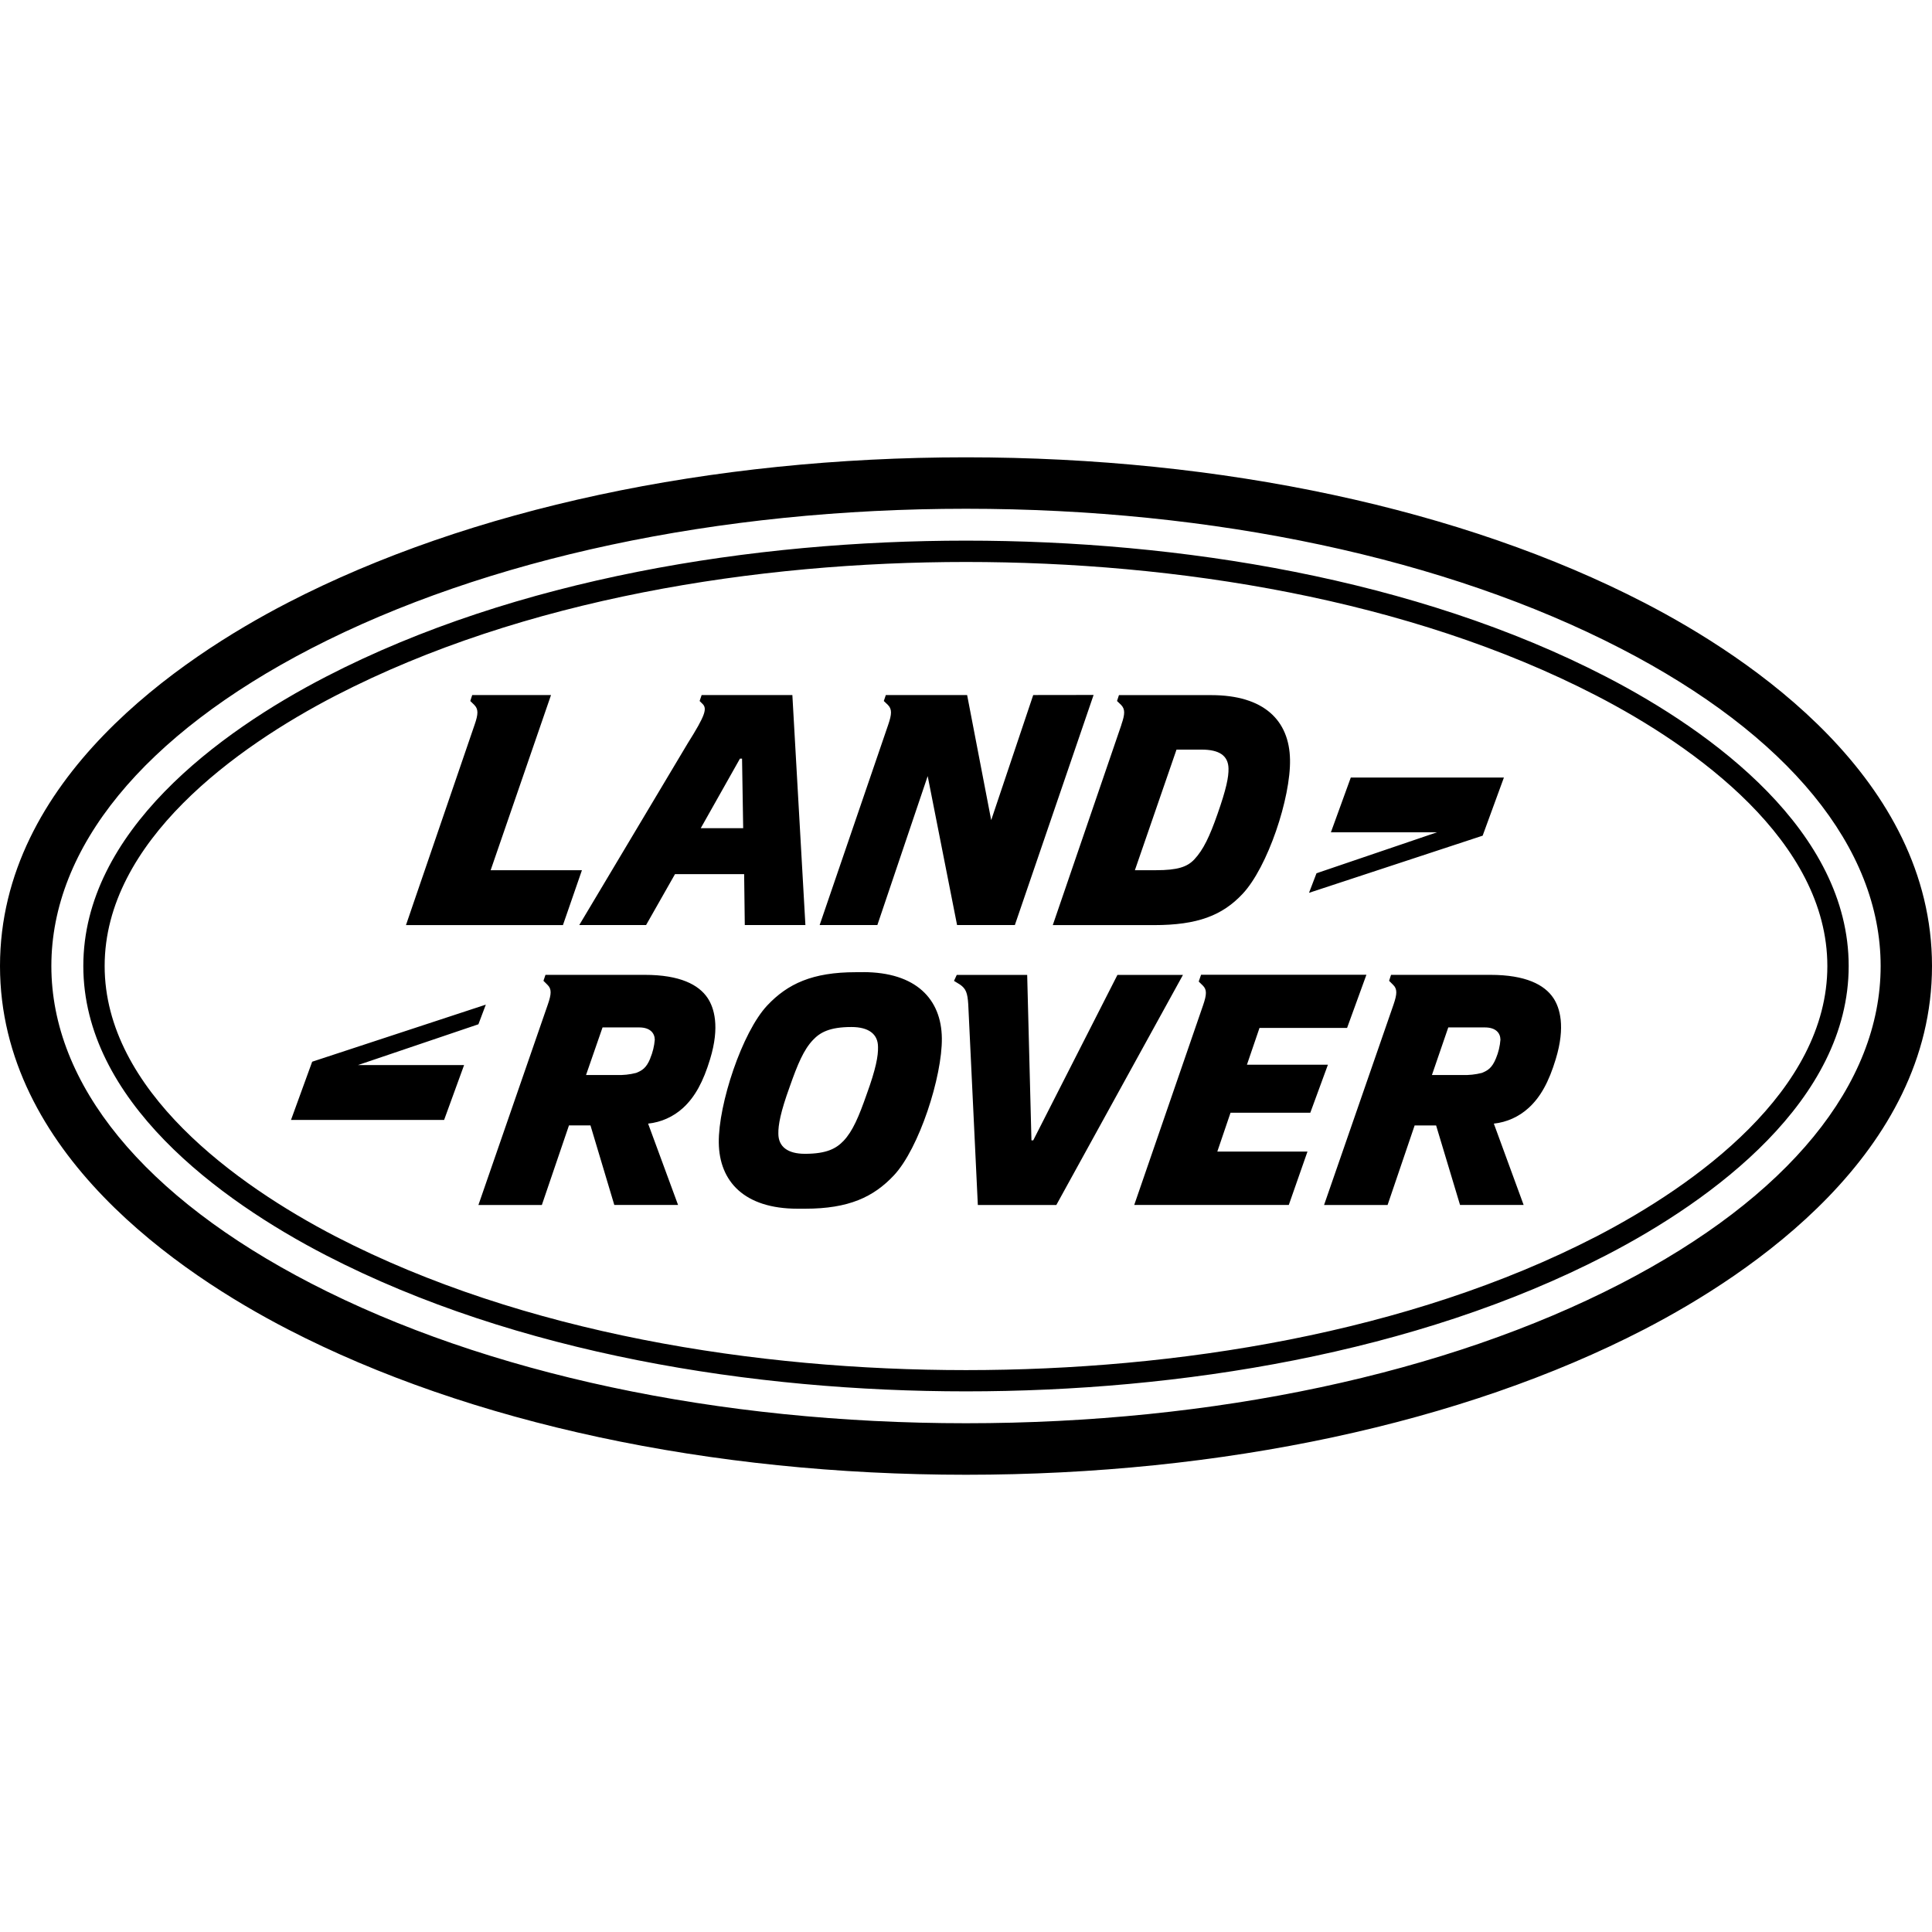
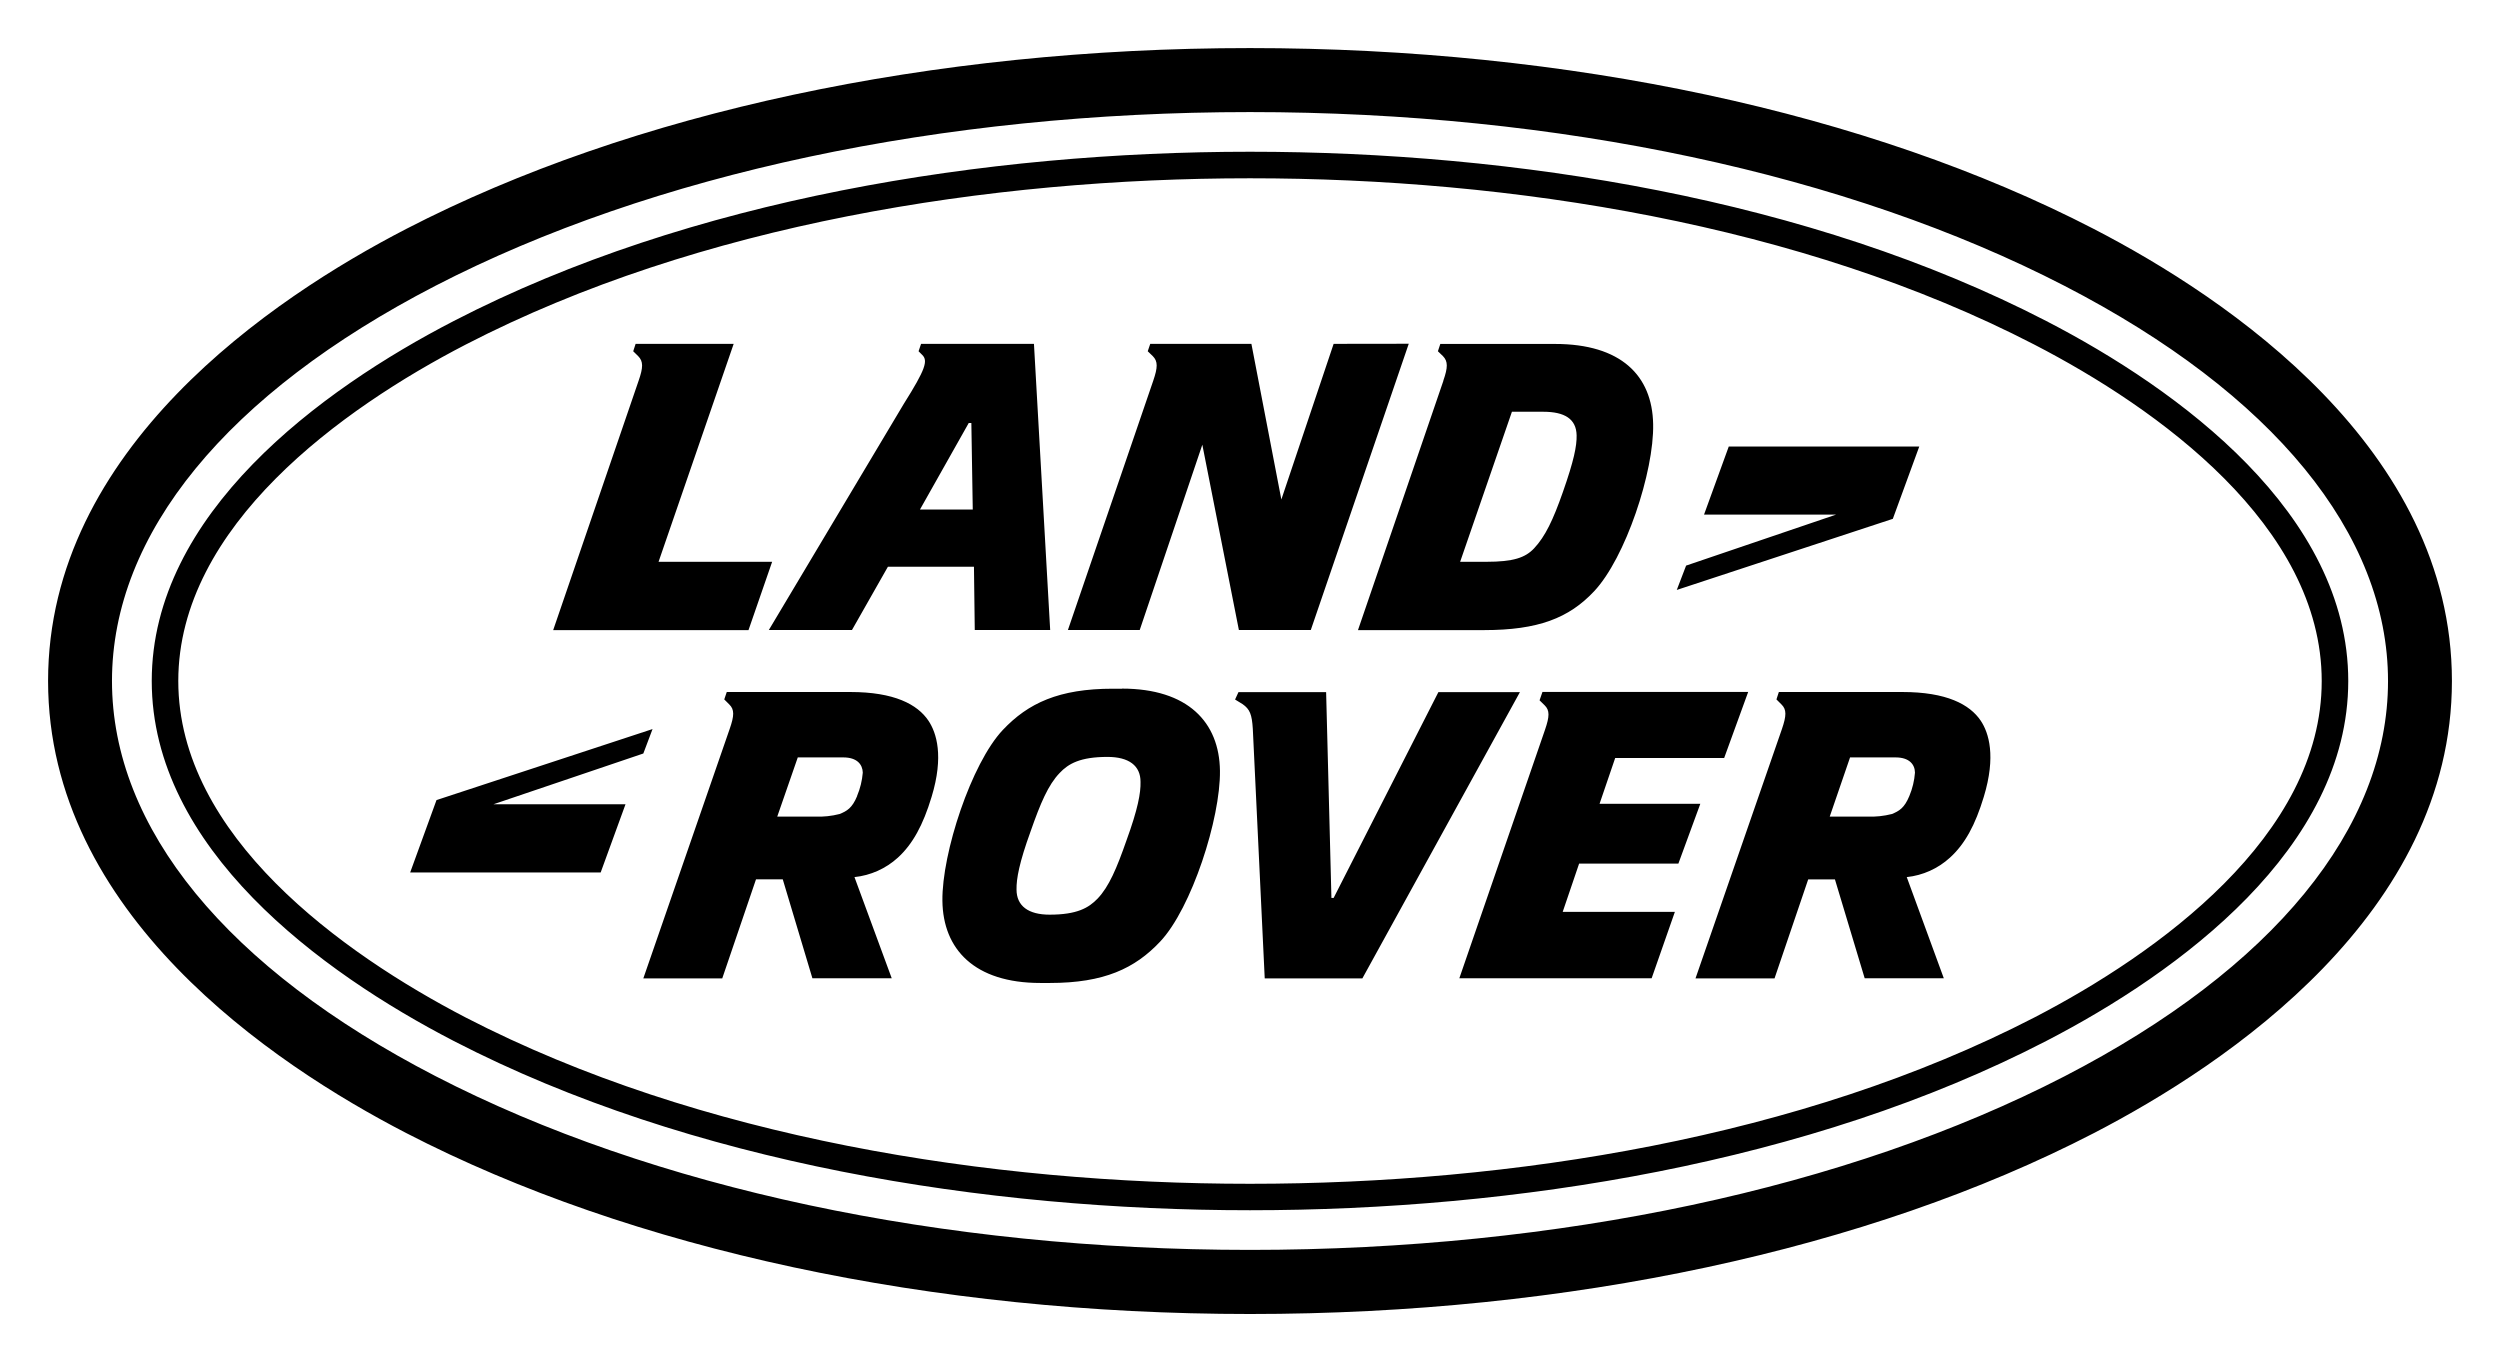
- <svg xmlns="http://www.w3.org/2000/svg" fill="currentColor" role="img" viewBox="0 0 24 24">
+ <svg xmlns="http://www.w3.org/2000/svg" fill="currentColor" role="img" viewBox="-0.48 5.201 24.96 13.599">
  <path d="M10.182 11.491h.717l.625-1.85.365 1.85h.718l.978-2.858-.75.001-.522 1.554-.299-1.554h-1.01l-.025.074.05.048c.053.053.05.114.005.246l-.852 2.489zm3.749-2.489l-.853 2.49h1.259c.54 0 .847-.12 1.098-.387.313-.332.6-1.195.59-1.67-.009-.485-.322-.8-.98-.8H13.9l-.024.073.05.048c.052.053.05.114.004.246m.685.31h.313c.213 0 .33.071.333.236.002.106-.027.252-.137.565-.098.28-.176.443-.287.562-.088.094-.207.135-.478.135h-.261l.517-1.498zm4.066.347H16.78l-.247.68h1.318l-1.497.509-.093.243 2.157-.71.264-.722zM5.043 11.492h1.95l.236-.682H6.095l.75-2.176h-.979l-.024.074.049.048c.053.053.051.114.005.246l-.853 2.49zm2.153-.001h.83l.359-.632h.859l.008.632h.753l-.162-2.857H8.716l-.025.074.036.036c.06.058.035.142-.184.49l-1.347 2.257zm1.996-2.067h.026l.014.864h-.527l.487-.864zM8.01 12.11H6.776l-.025.074.05.05c.053.051.05.113.004.245l-.862 2.49h.788l.337-.989h.267l.296.988h.792l-.372-1.01a.76.76 0 0 0 .433-.194c.149-.136.252-.326.337-.607.124-.407.049-.64-.031-.76-.11-.164-.342-.287-.78-.287m.068 1.038c-.05.122-.104.151-.175.18a.845.845 0 0 1-.245.026H7.28l.205-.591h.455c.136 0 .192.07.194.152a.759.759 0 0 1-.057.233m10.436-1.038H17.28l-.024.074.05.05c.053.051.05.113.005.245l-.863 2.49h.789l.336-.988h.267l.297.987h.79l-.37-1.01a.758.758 0 0 0 .431-.194c.15-.136.253-.326.338-.607.124-.407.05-.64-.03-.76-.11-.164-.343-.287-.782-.287m.069 1.038c-.05.122-.104.151-.174.18a.849.849 0 0 1-.245.026h-.376l.203-.591h.455c.136 0 .192.07.193.152a.747.747 0 0 1-.056.233m1.367-4.742c-2.365-1.222-5.31-1.69-7.95-1.69s-5.585.468-7.95 1.69C2.72 9.093 1.035 10.331 1.035 12c0 1.669 1.686 2.907 3.015 3.594 2.365 1.222 5.31 1.69 7.95 1.69 2.64 0 5.585-.467 7.95-1.69 1.329-.687 3.015-1.925 3.015-3.594 0-1.67-1.685-2.907-3.015-3.594m-.12 6.954c-2.33 1.203-5.227 1.66-7.83 1.66-2.603 0-5.5-.457-7.83-1.66C2.939 14.721 1.3 13.546 1.3 12c0-1.548 1.638-2.722 2.87-3.359C6.5 7.438 9.398 6.981 12 6.981c2.603 0 5.5.456 7.83 1.66 1.233.637 2.87 1.81 2.87 3.36 0 1.547-1.638 2.721-2.87 3.359m.595-7.873C18.171 6.322 15.18 5.681 12 5.681c-3.179 0-6.17.641-8.425 1.806C2.24 8.177 0 9.681 0 12s2.24 3.823 3.575 4.513C5.829 17.678 8.821 18.32 12 18.32c3.18 0 6.171-.641 8.425-1.806C21.76 15.823 24 14.32 24 12c0-2.32-2.24-3.823-3.575-4.513m-.293 8.46C17.967 17.064 15.08 17.68 12 17.68s-5.966-.616-8.132-1.735C1.786 14.87.638 13.468.638 12c0-1.469 1.148-2.87 3.23-3.946C6.034 6.936 8.921 6.32 12 6.32c3.08 0 5.967.617 8.132 1.735 2.083 1.075 3.23 2.477 3.23 3.946 0 1.468-1.147 2.87-3.23 3.946m-9.41-3.87h-.091c-.539 0-.846.144-1.099.412-.314.333-.609 1.23-.603 1.706.006.484.32.82.978.82h.096c.54 0 .848-.145 1.1-.413.314-.333.603-1.23.597-1.706-.006-.484-.32-.82-.979-.82m.046 1.515c-.098.281-.175.462-.288.581-.09.094-.207.161-.48.161-.212 0-.33-.087-.33-.251-.002-.107.027-.268.141-.582.098-.28.175-.462.289-.581.088-.094.207-.161.478-.161.213 0 .331.087.33.25.003.108-.026.27-.14.583M6.035 12.48l-2.157.709-.263.723h1.902l.248-.681H4.446l1.497-.507.092-.244zm7.846-.369l-1.046 2.055h-.022l-.053-2.055h-.875l-.034.074.075.046c.073.051.093.103.102.246l.119 2.492h.975l1.573-2.858h-.814zm2.396 1.712l.219-.597H15.49l.156-.457h1.088l.24-.66H14.92l-.029.084.05.049c.053.051.05.112.004.246l-.855 2.48h1.92l.232-.663h-1.12l.164-.482h.991z" />
</svg>
